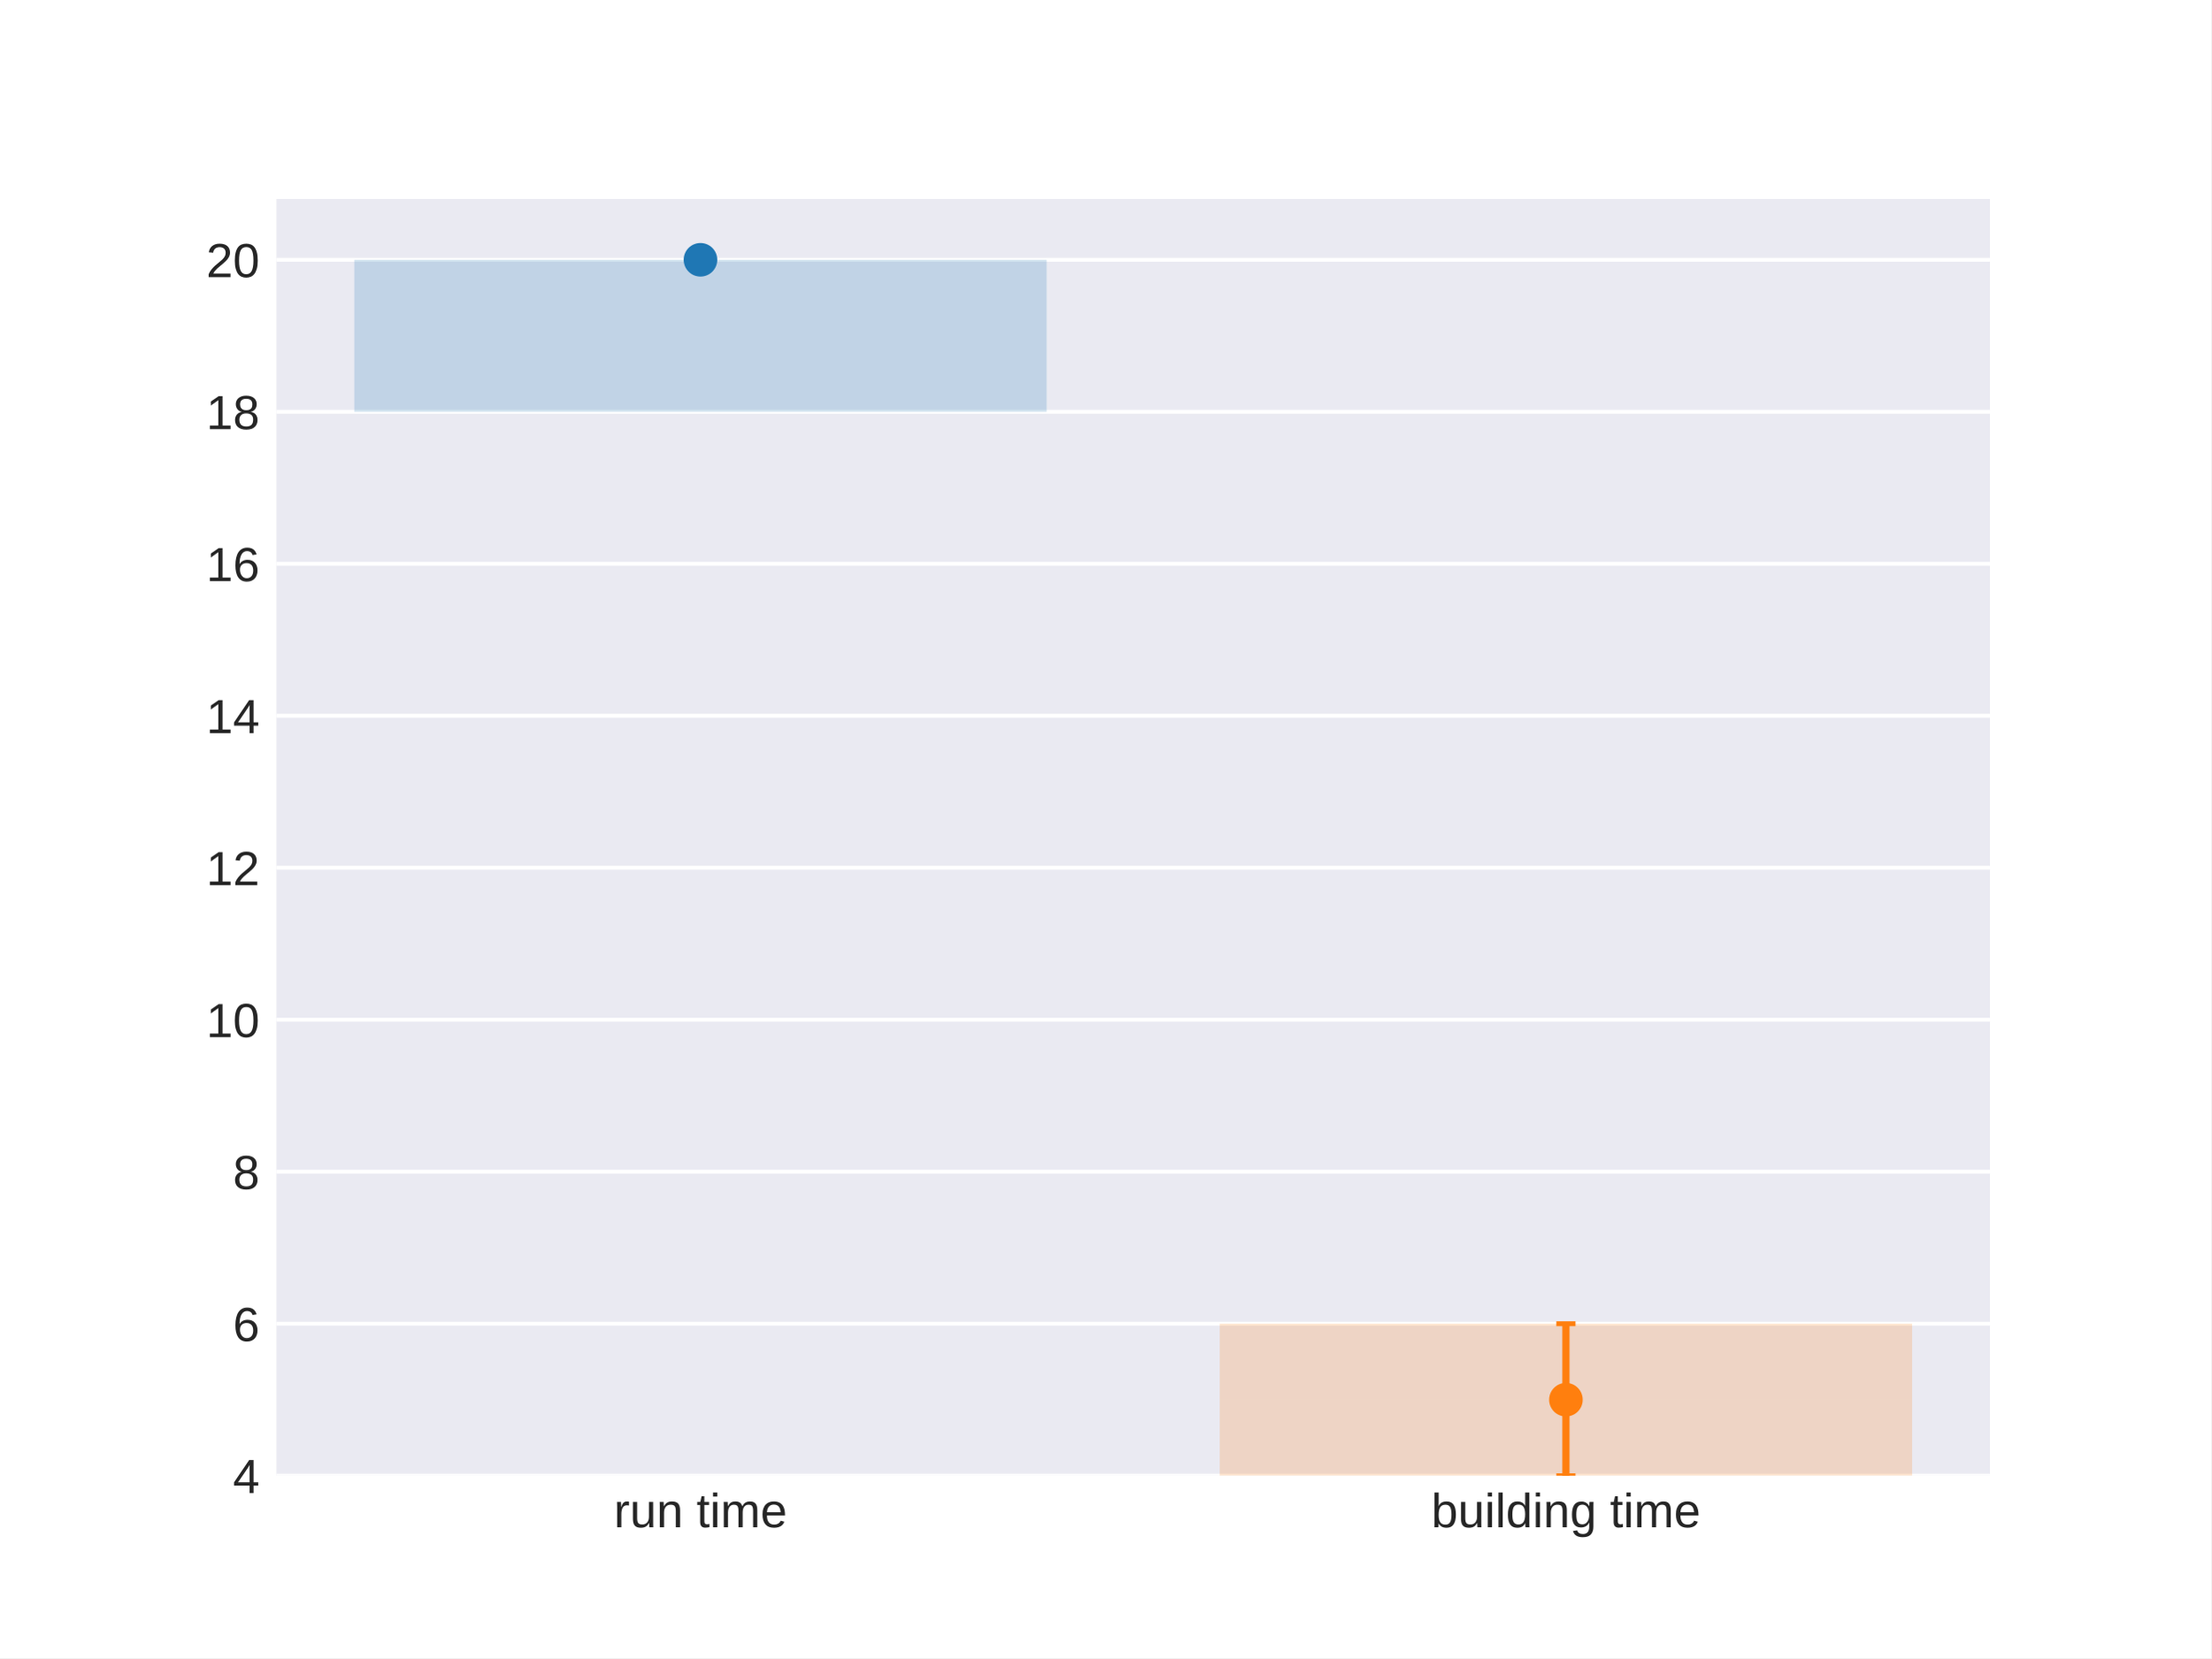
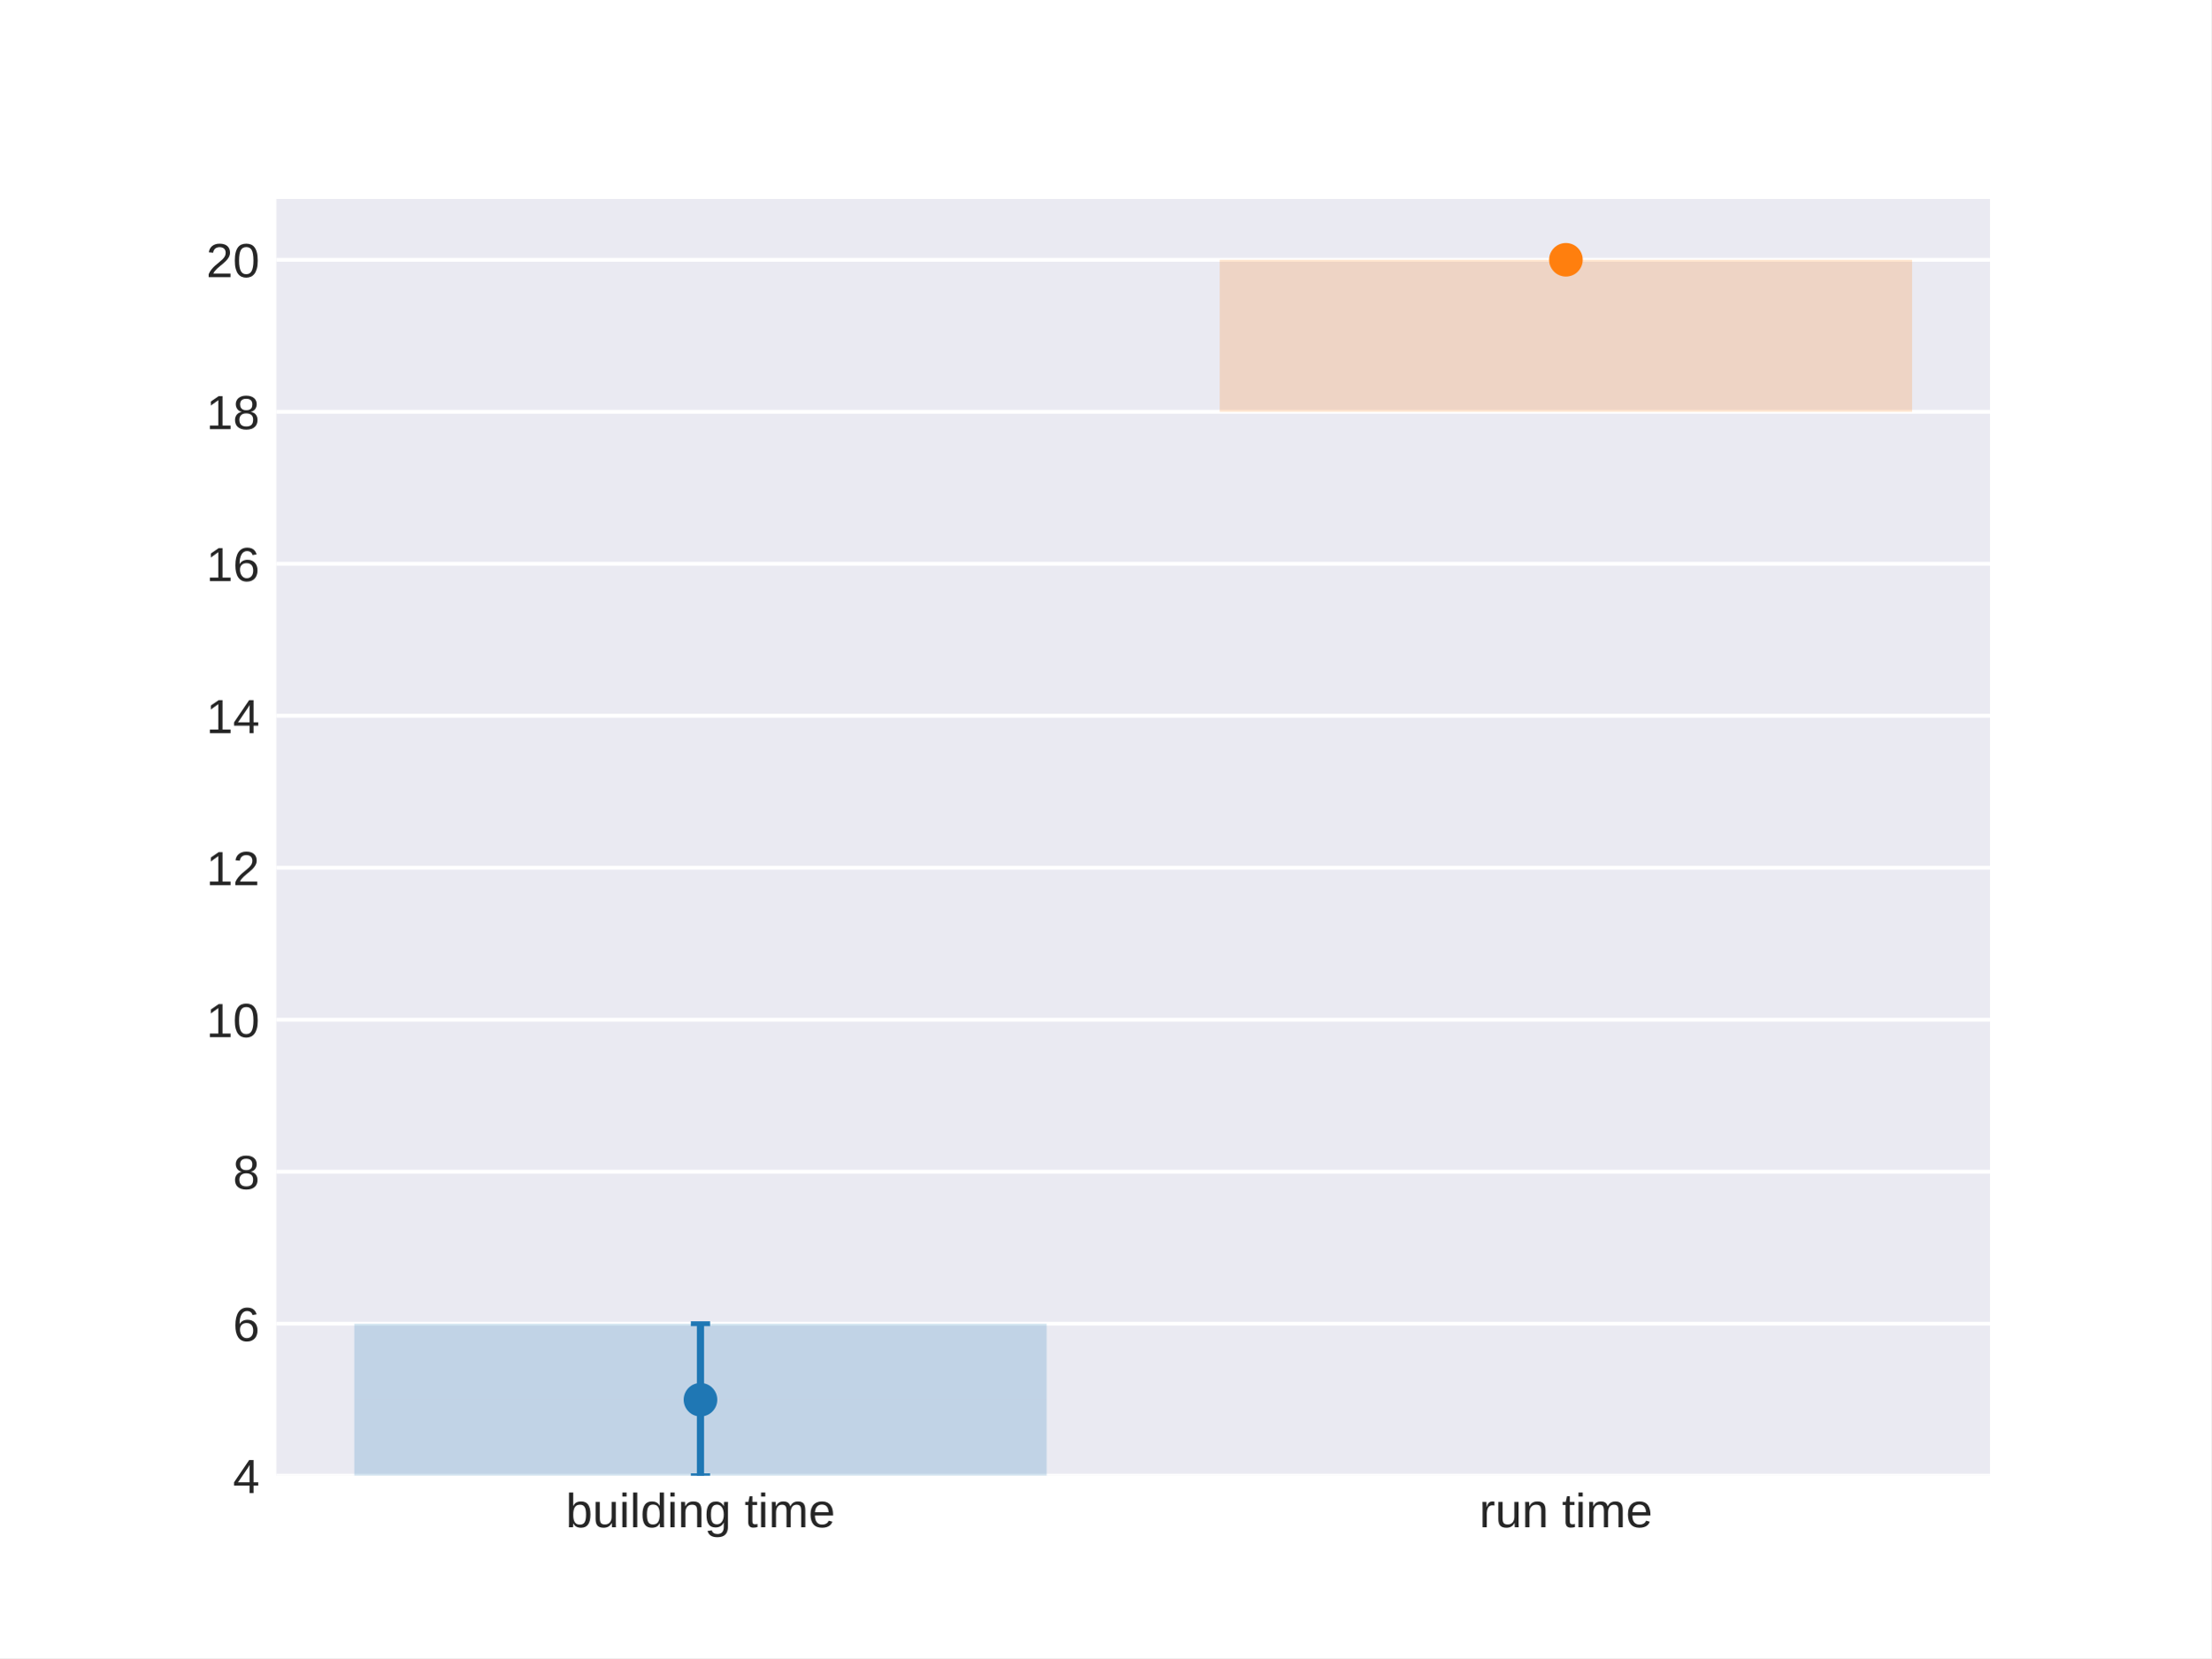
<svg xmlns="http://www.w3.org/2000/svg" xmlns:xlink="http://www.w3.org/1999/xlink" height="345.6pt" version="1.1" viewBox="0 0 460.8 345.6" width="460.8pt">
  <defs>
    <style type="text/css">
*{stroke-linecap:butt;stroke-linejoin:round;}
  </style>
  </defs>
  <g id="figure_1">
    <g id="patch_1">
      <path d="M 0 345.6  L 460.8 345.6  L 460.8 0  L 0 0  z " style="fill:#ffffff;" />
    </g>
    <g id="axes_1">
      <g id="patch_2">
        <path d="M 57.6 307.584  L 414.72 307.584  L 414.72 41.472  L 57.6 41.472  z " style="fill:#eaeaf2;" />
      </g>
      <g id="matplotlib.axis_1">
        <g id="xtick_1">
          <g id="line2d_1" />
          <g id="text_1">
            <defs>
-               <path d="M 6.938 0  L 6.938 40.531  Q 6.938 42.188 6.906 43.922  Q 6.891 45.656 6.828 47.266  Q 6.781 48.875 6.734 50.281  Q 6.688 51.703 6.641 52.828  L 14.938 52.828  Q 14.984 51.703 15.062 50.266  Q 15.141 48.828 15.203 47.312  Q 15.281 45.797 15.297 44.406  Q 15.328 43.016 15.328 42.047  L 15.531 42.047  Q 16.453 45.062 17.5 47.281  Q 18.562 49.516 19.969 50.953  Q 21.391 52.391 23.344 53.094  Q 25.297 53.812 28.078 53.812  Q 29.156 53.812 30.125 53.641  Q 31.109 53.469 31.641 53.328  L 31.641 45.266  Q 30.766 45.516 29.594 45.625  Q 28.422 45.75 26.953 45.75  Q 23.922 45.75 21.797 44.375  Q 19.672 43.016 18.328 40.594  Q 17 38.188 16.359 34.844  Q 15.719 31.5 15.719 27.547  L 15.719 0  z " id="LiberationSans-114" />
+               <path d="M 51.422 26.656  Q 51.422 -0.984 31.984 -0.984  Q 25.984 -0.984 22 1.188  Q 18.016 3.375 15.531 8.203  L 15.438 8.203  Q 15.438 6.938 15.359 5.562  Q 15.281 4.203 15.203 3.031  Q 15.141 1.859 15.062 1.031  Q 14.984 0.203 14.938 0  L 6.453 0  Q 6.5 0.438 6.547 1.484  Q 6.594 2.547 6.641 4  Q 6.688 5.469 6.703 7.219  Q 6.734 8.984 6.734 10.891  L 6.734 72.469  L 15.531 72.469  L 15.531 51.812  Q 15.531 50.344 15.5 49  Q 15.484 47.656 15.438 46.625  Q 15.375 45.406 15.328 44.344  L 15.531 44.344  Q 17.969 49.422 22 51.609  Q 26.031 53.812 31.984 53.812  Q 42 53.812 46.703 47.062  Q 51.422 40.328 51.422 26.656  z M 42.188 26.375  Q 42.188 31.844 41.5 35.75  Q 40.828 39.656 39.312 42.156  Q 37.797 44.672 35.453 45.844  Q 33.109 47.016 29.734 47.016  Q 26.266 47.016 23.609 45.891  Q 20.953 44.781 19.172 42.281  Q 17.391 39.797 16.453 35.734  Q 15.531 31.688 15.531 25.828  Q 15.531 20.172 16.453 16.312  Q 17.391 12.453 19.172 10.031  Q 20.953 7.625 23.578 6.562  Q 26.219 5.516 29.641 5.516  Q 32.859 5.516 35.203 6.641  Q 37.547 7.766 39.109 10.25  Q 40.672 12.75 41.422 16.719  Q 42.188 20.703 42.188 26.375  z " id="LiberationSans-98" />
              <path d="M 15.328 52.828  L 15.328 19.344  Q 15.328 15.484 15.891 12.891  Q 16.453 10.297 17.719 8.703  Q 19 7.125 21.062 6.469  Q 23.141 5.812 26.219 5.812  Q 29.344 5.812 31.859 6.906  Q 34.375 8.016 36.156 10.078  Q 37.938 12.156 38.906 15.203  Q 39.891 18.266 39.891 22.219  L 39.891 52.828  L 48.688 52.828  L 48.688 11.281  Q 48.688 9.625 48.703 7.781  Q 48.734 5.953 48.781 4.312  Q 48.828 2.688 48.875 1.516  Q 48.922 0.344 48.969 0  L 40.672 0  Q 40.625 0.25 40.578 1.312  Q 40.531 2.391 40.453 3.781  Q 40.375 5.172 40.328 6.609  Q 40.281 8.062 40.281 9.031  L 40.141 9.031  Q 38.875 6.734 37.359 4.875  Q 35.844 3.031 33.844 1.734  Q 31.844 0.438 29.25 -0.266  Q 26.656 -0.984 23.25 -0.984  Q 18.844 -0.984 15.672 0.094  Q 12.5 1.172 10.453 3.422  Q 8.406 5.672 7.453 9.188  Q 6.5 12.703 6.5 17.625  L 6.5 52.828  z " id="LiberationSans-117" />
+               <path d="M 6.688 64.062  L 6.688 72.469  L 15.484 72.469  L 15.484 64.062  z M 6.688 0  L 6.688 52.828  L 15.484 52.828  L 15.484 0  z " id="LiberationSans-105" />
+               <path d="M 6.734 0  L 6.734 72.469  L 15.531 72.469  L 15.531 0  z " id="LiberationSans-108" />
+               <path d="M 40.094 8.5  Q 37.641 3.422 33.609 1.219  Q 29.594 -0.984 23.641 -0.984  Q 13.625 -0.984 8.906 5.75  Q 4.203 12.5 4.203 26.172  Q 4.203 53.812 23.641 53.812  Q 29.641 53.812 33.641 51.609  Q 37.641 49.422 40.094 44.625  L 40.188 44.625  Q 40.188 45.125 40.156 46.172  Q 40.141 47.219 40.109 48.359  Q 40.094 49.516 40.094 50.531  Q 40.094 51.562 40.094 52  L 40.094 72.469  L 48.875 72.469  L 48.875 10.891  Q 48.875 8.984 48.891 7.219  Q 48.922 5.469 48.969 4  Q 49.031 2.547 49.078 1.484  Q 49.125 0.438 49.172 0  L 40.766 0  Q 40.672 0.484 40.594 1.391  Q 40.531 2.297 40.453 3.469  Q 40.375 4.641 40.328 5.938  Q 40.281 7.234 40.281 8.5  z M 13.422 26.469  Q 13.422 21 14.109 17.094  Q 14.797 13.188 16.312 10.672  Q 17.828 8.156 20.172 6.984  Q 22.516 5.812 25.875 5.812  Q 29.344 5.812 32 6.938  Q 34.672 8.062 36.453 10.578  Q 38.234 13.094 39.156 17.141  Q 40.094 21.188 40.094 27.047  Q 40.094 32.672 39.156 36.547  Q 38.234 40.438 36.422 42.828  Q 34.625 45.219 32 46.266  Q 29.391 47.312 25.984 47.312  Q 22.75 47.312 20.406 46.188  Q 18.062 45.062 16.5 42.578  Q 14.938 40.094 14.172 36.109  Q 13.422 32.125 13.422 26.469  z " id="LiberationSans-100" />
              <path d="M 40.281 0  L 40.281 33.5  Q 40.281 37.359 39.719 39.938  Q 39.156 42.531 37.891 44.109  Q 36.625 45.703 34.547 46.359  Q 32.469 47.016 29.391 47.016  Q 26.266 47.016 23.75 45.922  Q 21.234 44.828 19.453 42.75  Q 17.672 40.672 16.688 37.625  Q 15.719 34.578 15.719 30.609  L 15.719 0  L 6.938 0  L 6.938 41.547  Q 6.938 43.219 6.906 45.047  Q 6.891 46.875 6.828 48.5  Q 6.781 50.141 6.734 51.312  Q 6.688 52.484 6.641 52.828  L 14.938 52.828  Q 14.984 52.594 15.031 51.516  Q 15.094 50.438 15.156 49.047  Q 15.234 47.656 15.281 46.219  Q 15.328 44.781 15.328 43.797  L 15.484 43.797  Q 16.75 46.094 18.266 47.953  Q 19.781 49.812 21.781 51.094  Q 23.781 52.391 26.359 53.094  Q 28.953 53.812 32.375 53.812  Q 36.766 53.812 39.938 52.734  Q 43.109 51.656 45.156 49.406  Q 47.219 47.172 48.172 43.625  Q 49.125 40.094 49.125 35.203  L 49.125 0  z " id="LiberationSans-110" />
+               <path d="M 26.766 -20.75  Q 22.219 -20.75 18.703 -19.812  Q 15.188 -18.891 12.688 -17.156  Q 10.203 -15.438 8.641 -13.031  Q 7.078 -10.641 6.391 -7.719  L 15.234 -6.453  Q 16.109 -10.109 19.109 -12.078  Q 22.125 -14.062 27 -14.062  Q 29.984 -14.062 32.422 -13.234  Q 34.859 -12.406 36.562 -10.562  Q 38.281 -8.734 39.203 -5.797  Q 40.141 -2.875 40.141 1.312  L 40.141 9.812  L 40.047 9.812  Q 39.062 7.812 37.625 5.984  Q 36.188 4.156 34.109 2.734  Q 32.031 1.312 29.297 0.453  Q 26.562 -0.391 23.047 -0.391  Q 18.016 -0.391 14.422 1.297  Q 10.844 2.984 8.562 6.344  Q 6.297 9.719 5.25 14.719  Q 4.203 19.734 4.203 26.312  Q 4.203 32.672 5.25 37.75  Q 6.297 42.828 8.656 46.359  Q 11.031 49.906 14.812 51.781  Q 18.609 53.656 24.031 53.656  Q 29.641 53.656 33.766 51.094  Q 37.891 48.531 40.141 43.797  L 40.234 43.797  Q 40.234 45.016 40.297 46.531  Q 40.375 48.047 40.453 49.391  Q 40.531 50.734 40.625 51.703  Q 40.719 52.688 40.828 52.828  L 49.172 52.828  Q 49.125 52.391 49.078 51.344  Q 49.031 50.297 48.969 48.828  Q 48.922 47.359 48.891 45.578  Q 48.875 43.797 48.875 41.891  L 48.875 1.516  Q 48.875 -9.578 43.422 -15.156  Q 37.984 -20.75 26.766 -20.75  z M 40.141 26.422  Q 40.141 31.938 38.938 35.859  Q 37.75 39.797 35.797 42.281  Q 33.844 44.781 31.328 45.953  Q 28.812 47.125 26.172 47.125  Q 22.797 47.125 20.375 45.953  Q 17.969 44.781 16.375 42.266  Q 14.797 39.75 14.031 35.812  Q 13.281 31.891 13.281 26.422  Q 13.281 20.703 14.031 16.812  Q 14.797 12.938 16.359 10.547  Q 17.922 8.156 20.312 7.125  Q 22.703 6.109 26.031 6.109  Q 28.656 6.109 31.172 7.219  Q 33.688 8.344 35.688 10.781  Q 37.703 13.234 38.922 17.094  Q 40.141 20.953 40.141 26.422  z " id="LiberationSans-103" />
              <path id="LiberationSans-32" />
              <path d="M 27.047 0.391  Q 25.047 -0.141 22.969 -0.453  Q 20.906 -0.781 18.172 -0.781  Q 7.625 -0.781 7.625 11.188  L 7.625 46.438  L 1.516 46.438  L 1.516 52.828  L 7.953 52.828  L 10.547 64.656  L 16.406 64.656  L 16.406 52.828  L 26.172 52.828  L 26.172 46.438  L 16.406 46.438  L 16.406 13.094  Q 16.406 9.281 17.641 7.734  Q 18.891 6.203 21.969 6.203  Q 23.25 6.203 24.438 6.391  Q 25.641 6.594 27.047 6.891  z " id="LiberationSans-116" />
-               <path d="M 6.688 64.062  L 6.688 72.469  L 15.484 72.469  L 15.484 64.062  z M 6.688 0  L 6.688 52.828  L 15.484 52.828  L 15.484 0  z " id="LiberationSans-105" />
              <path d="M 37.5 0  L 37.5 33.5  Q 37.5 37.359 37.016 39.938  Q 36.531 42.531 35.375 44.109  Q 34.234 45.703 32.375 46.359  Q 30.516 47.016 27.828 47.016  Q 25.047 47.016 22.797 45.922  Q 20.562 44.828 18.969 42.75  Q 17.391 40.672 16.531 37.625  Q 15.672 34.578 15.672 30.609  L 15.672 0  L 6.938 0  L 6.938 41.547  Q 6.938 43.219 6.906 45.047  Q 6.891 46.875 6.828 48.5  Q 6.781 50.141 6.734 51.312  Q 6.688 52.484 6.641 52.828  L 14.938 52.828  Q 14.984 52.594 15.031 51.516  Q 15.094 50.438 15.156 49.047  Q 15.234 47.656 15.281 46.219  Q 15.328 44.781 15.328 43.797  L 15.484 43.797  Q 16.656 46.094 18.016 47.953  Q 19.391 49.812 21.219 51.094  Q 23.047 52.391 25.406 53.094  Q 27.781 53.812 30.906 53.812  Q 36.922 53.812 40.406 51.422  Q 43.891 49.031 45.266 43.797  L 45.406 43.797  Q 46.578 46.094 48.047 47.953  Q 49.516 49.812 51.469 51.094  Q 53.422 52.391 55.859 53.094  Q 58.297 53.812 61.422 53.812  Q 65.438 53.812 68.328 52.734  Q 71.234 51.656 73.094 49.406  Q 74.953 47.172 75.828 43.625  Q 76.703 40.094 76.703 35.203  L 76.703 0  L 68.016 0  L 68.016 33.5  Q 68.016 37.359 67.531 39.938  Q 67.047 42.531 65.891 44.109  Q 64.75 45.703 62.891 46.359  Q 61.031 47.016 58.344 47.016  Q 55.562 47.016 53.312 45.969  Q 51.078 44.922 49.484 42.875  Q 47.906 40.828 47.047 37.75  Q 46.188 34.672 46.188 30.609  L 46.188 0  z " id="LiberationSans-109" />
              <path d="M 13.484 24.562  Q 13.484 20.406 14.328 16.906  Q 15.188 13.422 16.969 10.906  Q 18.75 8.406 21.531 7  Q 24.312 5.609 28.219 5.609  Q 33.938 5.609 37.375 7.906  Q 40.828 10.203 42.047 13.719  L 49.75 11.531  Q 48.922 9.328 47.438 7.109  Q 45.953 4.891 43.453 3.094  Q 40.969 1.312 37.234 0.156  Q 33.5 -0.984 28.219 -0.984  Q 16.5 -0.984 10.375 6  Q 4.25 12.984 4.25 26.766  Q 4.25 34.188 6.094 39.328  Q 7.953 44.484 11.172 47.703  Q 14.406 50.922 18.703 52.359  Q 23 53.812 27.875 53.812  Q 34.516 53.812 38.984 51.656  Q 43.453 49.516 46.156 45.719  Q 48.875 41.938 50.016 36.812  Q 51.172 31.688 51.172 25.734  L 51.172 24.562  z M 42.094 31.297  Q 41.359 39.656 37.844 43.484  Q 34.328 47.312 27.734 47.312  Q 25.531 47.312 23.109 46.609  Q 20.703 45.906 18.656 44.094  Q 16.609 42.281 15.188 39.172  Q 13.766 36.078 13.578 31.297  z " id="LiberationSans-101" />
            </defs>
-             <g style="fill:#262626;" transform="translate(127.918 318.3309)scale(0.1 -0.1)">
-               <use xlink:href="#LiberationSans-114" />
-               <use x="33.301" xlink:href="#LiberationSans-117" />
-               <use x="88.916" xlink:href="#LiberationSans-110" />
-               <use x="144.531" xlink:href="#LiberationSans-32" />
-               <use x="172.314" xlink:href="#LiberationSans-116" />
-               <use x="200.098" xlink:href="#LiberationSans-105" />
-               <use x="222.314" xlink:href="#LiberationSans-109" />
-               <use x="305.615" xlink:href="#LiberationSans-101" />
-             </g>
-           </g>
-         </g>
-         <g id="xtick_2">
-           <g id="line2d_2" />
-           <g id="text_2">
-             <defs>
-               <path d="M 51.422 26.656  Q 51.422 -0.984 31.984 -0.984  Q 25.984 -0.984 22 1.188  Q 18.016 3.375 15.531 8.203  L 15.438 8.203  Q 15.438 6.938 15.359 5.562  Q 15.281 4.203 15.203 3.031  Q 15.141 1.859 15.062 1.031  Q 14.984 0.203 14.938 0  L 6.453 0  Q 6.5 0.438 6.547 1.484  Q 6.594 2.547 6.641 4  Q 6.688 5.469 6.703 7.219  Q 6.734 8.984 6.734 10.891  L 6.734 72.469  L 15.531 72.469  L 15.531 51.812  Q 15.531 50.344 15.5 49  Q 15.484 47.656 15.438 46.625  Q 15.375 45.406 15.328 44.344  L 15.531 44.344  Q 17.969 49.422 22 51.609  Q 26.031 53.812 31.984 53.812  Q 42 53.812 46.703 47.062  Q 51.422 40.328 51.422 26.656  z M 42.188 26.375  Q 42.188 31.844 41.5 35.75  Q 40.828 39.656 39.312 42.156  Q 37.797 44.672 35.453 45.844  Q 33.109 47.016 29.734 47.016  Q 26.266 47.016 23.609 45.891  Q 20.953 44.781 19.172 42.281  Q 17.391 39.797 16.453 35.734  Q 15.531 31.688 15.531 25.828  Q 15.531 20.172 16.453 16.312  Q 17.391 12.453 19.172 10.031  Q 20.953 7.625 23.578 6.562  Q 26.219 5.516 29.641 5.516  Q 32.859 5.516 35.203 6.641  Q 37.547 7.766 39.109 10.25  Q 40.672 12.75 41.422 16.719  Q 42.188 20.703 42.188 26.375  z " id="LiberationSans-98" />
-               <path d="M 6.734 0  L 6.734 72.469  L 15.531 72.469  L 15.531 0  z " id="LiberationSans-108" />
-               <path d="M 40.094 8.5  Q 37.641 3.422 33.609 1.219  Q 29.594 -0.984 23.641 -0.984  Q 13.625 -0.984 8.906 5.75  Q 4.203 12.5 4.203 26.172  Q 4.203 53.812 23.641 53.812  Q 29.641 53.812 33.641 51.609  Q 37.641 49.422 40.094 44.625  L 40.188 44.625  Q 40.188 45.125 40.156 46.172  Q 40.141 47.219 40.109 48.359  Q 40.094 49.516 40.094 50.531  Q 40.094 51.562 40.094 52  L 40.094 72.469  L 48.875 72.469  L 48.875 10.891  Q 48.875 8.984 48.891 7.219  Q 48.922 5.469 48.969 4  Q 49.031 2.547 49.078 1.484  Q 49.125 0.438 49.172 0  L 40.766 0  Q 40.672 0.484 40.594 1.391  Q 40.531 2.297 40.453 3.469  Q 40.375 4.641 40.328 5.938  Q 40.281 7.234 40.281 8.5  z M 13.422 26.469  Q 13.422 21 14.109 17.094  Q 14.797 13.188 16.312 10.672  Q 17.828 8.156 20.172 6.984  Q 22.516 5.812 25.875 5.812  Q 29.344 5.812 32 6.938  Q 34.672 8.062 36.453 10.578  Q 38.234 13.094 39.156 17.141  Q 40.094 21.188 40.094 27.047  Q 40.094 32.672 39.156 36.547  Q 38.234 40.438 36.422 42.828  Q 34.625 45.219 32 46.266  Q 29.391 47.312 25.984 47.312  Q 22.75 47.312 20.406 46.188  Q 18.062 45.062 16.5 42.578  Q 14.938 40.094 14.172 36.109  Q 13.422 32.125 13.422 26.469  z " id="LiberationSans-100" />
-               <path d="M 26.766 -20.75  Q 22.219 -20.75 18.703 -19.812  Q 15.188 -18.891 12.688 -17.156  Q 10.203 -15.438 8.641 -13.031  Q 7.078 -10.641 6.391 -7.719  L 15.234 -6.453  Q 16.109 -10.109 19.109 -12.078  Q 22.125 -14.062 27 -14.062  Q 29.984 -14.062 32.422 -13.234  Q 34.859 -12.406 36.562 -10.562  Q 38.281 -8.734 39.203 -5.797  Q 40.141 -2.875 40.141 1.312  L 40.141 9.812  L 40.047 9.812  Q 39.062 7.812 37.625 5.984  Q 36.188 4.156 34.109 2.734  Q 32.031 1.312 29.297 0.453  Q 26.562 -0.391 23.047 -0.391  Q 18.016 -0.391 14.422 1.297  Q 10.844 2.984 8.562 6.344  Q 6.297 9.719 5.25 14.719  Q 4.203 19.734 4.203 26.312  Q 4.203 32.672 5.25 37.75  Q 6.297 42.828 8.656 46.359  Q 11.031 49.906 14.812 51.781  Q 18.609 53.656 24.031 53.656  Q 29.641 53.656 33.766 51.094  Q 37.891 48.531 40.141 43.797  L 40.234 43.797  Q 40.234 45.016 40.297 46.531  Q 40.375 48.047 40.453 49.391  Q 40.531 50.734 40.625 51.703  Q 40.719 52.688 40.828 52.828  L 49.172 52.828  Q 49.125 52.391 49.078 51.344  Q 49.031 50.297 48.969 48.828  Q 48.922 47.359 48.891 45.578  Q 48.875 43.797 48.875 41.891  L 48.875 1.516  Q 48.875 -9.578 43.422 -15.156  Q 37.984 -20.75 26.766 -20.75  z M 40.141 26.422  Q 40.141 31.938 38.938 35.859  Q 37.75 39.797 35.797 42.281  Q 33.844 44.781 31.328 45.953  Q 28.812 47.125 26.172 47.125  Q 22.797 47.125 20.375 45.953  Q 17.969 44.781 16.375 42.266  Q 14.797 39.75 14.031 35.812  Q 13.281 31.891 13.281 26.422  Q 13.281 20.703 14.031 16.812  Q 14.797 12.938 16.359 10.547  Q 17.922 8.156 20.312 7.125  Q 22.703 6.109 26.031 6.109  Q 28.656 6.109 31.172 7.219  Q 33.688 8.344 35.688 10.781  Q 37.703 13.234 38.922 17.094  Q 40.141 20.953 40.141 26.422  z " id="LiberationSans-103" />
-             </defs>
-             <g style="fill:#262626;" transform="translate(298.2723 318.3309)scale(0.1 -0.1)">
+             <g style="fill:#262626;" transform="translate(117.9087 318.3309)scale(0.1 -0.1)">
              <use xlink:href="#LiberationSans-98" />
              <use x="55.615" xlink:href="#LiberationSans-117" />
              <use x="111.23" xlink:href="#LiberationSans-105" />
              <use x="133.447" xlink:href="#LiberationSans-108" />
              <use x="155.664" xlink:href="#LiberationSans-100" />
              <use x="211.279" xlink:href="#LiberationSans-105" />
              <use x="233.496" xlink:href="#LiberationSans-110" />
              <use x="289.111" xlink:href="#LiberationSans-103" />
              <use x="344.727" xlink:href="#LiberationSans-32" />
              <use x="372.51" xlink:href="#LiberationSans-116" />
              <use x="400.293" xlink:href="#LiberationSans-105" />
              <use x="422.51" xlink:href="#LiberationSans-109" />
              <use x="505.811" xlink:href="#LiberationSans-101" />
            </g>
          </g>
        </g>
+         <g id="xtick_2">
+           <g id="line2d_2" />
+           <g id="text_2">
+             <defs>
+               <path d="M 6.938 0  L 6.938 40.531  Q 6.938 42.188 6.906 43.922  Q 6.891 45.656 6.828 47.266  Q 6.781 48.875 6.734 50.281  Q 6.688 51.703 6.641 52.828  L 14.938 52.828  Q 14.984 51.703 15.062 50.266  Q 15.141 48.828 15.203 47.312  Q 15.281 45.797 15.297 44.406  Q 15.328 43.016 15.328 42.047  L 15.531 42.047  Q 16.453 45.062 17.5 47.281  Q 18.562 49.516 19.969 50.953  Q 21.391 52.391 23.344 53.094  Q 25.297 53.812 28.078 53.812  Q 29.156 53.812 30.125 53.641  Q 31.109 53.469 31.641 53.328  L 31.641 45.266  Q 30.766 45.516 29.594 45.625  Q 28.422 45.75 26.953 45.75  Q 23.922 45.75 21.797 44.375  Q 19.672 43.016 18.328 40.594  Q 17 38.188 16.359 34.844  Q 15.719 31.5 15.719 27.547  L 15.719 0  z " id="LiberationSans-114" />
+             </defs>
+             <g style="fill:#262626;" transform="translate(308.2817 318.3309)scale(0.1 -0.1)">
+               <use xlink:href="#LiberationSans-114" />
+               <use x="33.301" xlink:href="#LiberationSans-117" />
+               <use x="88.916" xlink:href="#LiberationSans-110" />
+               <use x="144.531" xlink:href="#LiberationSans-32" />
+               <use x="172.314" xlink:href="#LiberationSans-116" />
+               <use x="200.098" xlink:href="#LiberationSans-105" />
+               <use x="222.314" xlink:href="#LiberationSans-109" />
+               <use x="305.615" xlink:href="#LiberationSans-101" />
+             </g>
+           </g>
+         </g>
      </g>
      <g id="matplotlib.axis_2">
        <g id="ytick_1">
          <g id="line2d_3">
-             <path clip-path="url(#pa5e54308e3)" d="M 57.6 307.584  L 414.72 307.584  " style="fill:none;stroke:#ffffff;stroke-linecap:round;stroke-width:0.8;" />
+             <path clip-path="url(#paf79b5c66d)" d="M 57.6 307.584  L 414.72 307.584  " style="fill:none;stroke:#ffffff;stroke-linecap:round;stroke-width:0.8;" />
          </g>
          <g id="line2d_4" />
          <g id="text_3">
            <defs>
              <path d="M 43.016 15.578  L 43.016 0  L 34.719 0  L 34.719 15.578  L 2.297 15.578  L 2.297 22.406  L 33.797 68.797  L 43.016 68.797  L 43.016 22.516  L 52.688 22.516  L 52.688 15.578  z M 34.719 58.891  Q 34.625 58.641 34.234 57.938  Q 33.844 57.234 33.344 56.344  Q 32.859 55.469 32.344 54.562  Q 31.844 53.656 31.453 53.078  L 13.812 27.094  Q 13.578 26.703 13.109 26.062  Q 12.641 25.438 12.156 24.781  Q 11.672 24.125 11.172 23.484  Q 10.688 22.859 10.406 22.516  L 34.719 22.516  z " id="LiberationSans-52" />
            </defs>
            <g style="fill:#262626;" transform="translate(48.53906 311.2074)scale(0.1 -0.1)">
              <use xlink:href="#LiberationSans-52" />
            </g>
          </g>
        </g>
        <g id="ytick_2">
          <g id="line2d_5">
-             <path clip-path="url(#pa5e54308e3)" d="M 57.6 275.904  L 414.72 275.904  " style="fill:none;stroke:#ffffff;stroke-linecap:round;stroke-width:0.8;" />
+             <path clip-path="url(#paf79b5c66d)" d="M 57.6 275.904  L 414.72 275.904  " style="fill:none;stroke:#ffffff;stroke-linecap:round;stroke-width:0.8;" />
          </g>
          <g id="line2d_6" />
          <g id="text_4">
            <defs>
              <path d="M 51.219 22.516  Q 51.219 17.328 49.781 13  Q 48.344 8.688 45.531 5.578  Q 42.719 2.484 38.562 0.75  Q 34.422 -0.984 29 -0.984  Q 23 -0.984 18.5 1.312  Q 14.016 3.609 11.031 7.922  Q 8.062 12.25 6.562 18.531  Q 5.078 24.812 5.078 32.812  Q 5.078 42 6.766 48.922  Q 8.453 55.859 11.625 60.5  Q 14.797 65.141 19.359 67.484  Q 23.922 69.828 29.688 69.828  Q 33.203 69.828 36.281 69.094  Q 39.359 68.359 41.875 66.719  Q 44.391 65.094 46.281 62.406  Q 48.188 59.719 49.312 55.812  L 40.922 54.297  Q 39.547 58.734 36.547 60.719  Q 33.547 62.703 29.594 62.703  Q 25.984 62.703 23.047 60.984  Q 20.125 59.281 18.062 55.875  Q 16.016 52.484 14.906 47.359  Q 13.812 42.234 13.812 35.406  Q 16.219 39.844 20.562 42.156  Q 24.906 44.484 30.516 44.484  Q 35.203 44.484 39.016 42.969  Q 42.828 41.453 45.531 38.594  Q 48.25 35.75 49.734 31.672  Q 51.219 27.594 51.219 22.516  z M 42.281 22.125  Q 42.281 25.688 41.406 28.562  Q 40.531 31.453 38.766 33.469  Q 37.016 35.5 34.422 36.594  Q 31.844 37.703 28.422 37.703  Q 26.031 37.703 23.578 36.984  Q 21.141 36.281 19.156 34.688  Q 17.188 33.109 15.938 30.516  Q 14.703 27.938 14.703 24.219  Q 14.703 20.406 15.672 17.109  Q 16.656 13.812 18.484 11.375  Q 20.312 8.938 22.891 7.516  Q 25.484 6.109 28.719 6.109  Q 31.891 6.109 34.406 7.203  Q 36.922 8.297 38.672 10.375  Q 40.438 12.453 41.359 15.422  Q 42.281 18.406 42.281 22.125  z " id="LiberationSans-54" />
            </defs>
            <g style="fill:#262626;" transform="translate(48.53906 279.5274)scale(0.1 -0.1)">
              <use xlink:href="#LiberationSans-54" />
            </g>
          </g>
        </g>
        <g id="ytick_3">
          <g id="line2d_7">
-             <path clip-path="url(#pa5e54308e3)" d="M 57.6 244.224  L 414.72 244.224  " style="fill:none;stroke:#ffffff;stroke-linecap:round;stroke-width:0.8;" />
+             <path clip-path="url(#paf79b5c66d)" d="M 57.6 244.224  L 414.72 244.224  " style="fill:none;stroke:#ffffff;stroke-linecap:round;stroke-width:0.8;" />
          </g>
          <g id="line2d_8" />
          <g id="text_5">
            <defs>
              <path d="M 51.266 19.188  Q 51.266 14.797 49.875 11.109  Q 48.484 7.422 45.625 4.734  Q 42.781 2.047 38.328 0.531  Q 33.891 -0.984 27.828 -0.984  Q 21.781 -0.984 17.359 0.531  Q 12.938 2.047 10.031 4.703  Q 7.125 7.375 5.734 11.062  Q 4.344 14.75 4.344 19.094  Q 4.344 22.859 5.484 25.781  Q 6.641 28.719 8.562 30.828  Q 10.5 32.953 12.969 34.25  Q 15.438 35.547 18.062 35.984  L 18.062 36.188  Q 15.188 36.859 12.906 38.375  Q 10.641 39.891 9.094 42.016  Q 7.562 44.141 6.75 46.719  Q 5.953 49.312 5.953 52.203  Q 5.953 55.812 7.344 59  Q 8.734 62.203 11.469 64.625  Q 14.203 67.047 18.25 68.438  Q 22.312 69.828 27.641 69.828  Q 33.25 69.828 37.375 68.406  Q 41.5 67 44.203 64.578  Q 46.922 62.156 48.234 58.938  Q 49.562 55.719 49.562 52.094  Q 49.562 49.266 48.75 46.672  Q 47.953 44.094 46.406 41.969  Q 44.875 39.844 42.594 38.344  Q 40.328 36.859 37.359 36.281  L 37.359 36.078  Q 40.328 35.594 42.859 34.297  Q 45.406 33.016 47.266 30.891  Q 49.125 28.766 50.188 25.828  Q 51.266 22.906 51.266 19.188  z M 40.438 51.609  Q 40.438 54.203 39.766 56.344  Q 39.109 58.5 37.594 60.031  Q 36.078 61.578 33.641 62.422  Q 31.203 63.281 27.641 63.281  Q 24.172 63.281 21.781 62.422  Q 19.391 61.578 17.844 60.031  Q 16.312 58.5 15.625 56.344  Q 14.938 54.203 14.938 51.609  Q 14.938 49.562 15.469 47.406  Q 16.016 45.266 17.422 43.5  Q 18.844 41.75 21.328 40.625  Q 23.828 39.5 27.734 39.5  Q 31.891 39.5 34.406 40.625  Q 36.922 41.75 38.25 43.5  Q 39.594 45.266 40.016 47.406  Q 40.438 49.562 40.438 51.609  z M 42.141 20.016  Q 42.141 22.516 41.453 24.828  Q 40.766 27.156 39.109 28.938  Q 37.453 30.719 34.641 31.812  Q 31.844 32.906 27.641 32.906  Q 23.781 32.906 21.062 31.812  Q 18.359 30.719 16.672 28.906  Q 14.984 27.094 14.203 24.719  Q 13.422 22.359 13.422 19.828  Q 13.422 16.656 14.203 14.031  Q 14.984 11.422 16.688 9.547  Q 18.406 7.672 21.188 6.641  Q 23.969 5.609 27.938 5.609  Q 31.938 5.609 34.672 6.641  Q 37.406 7.672 39.062 9.547  Q 40.719 11.422 41.422 14.078  Q 42.141 16.75 42.141 20.016  z " id="LiberationSans-56" />
            </defs>
            <g style="fill:#262626;" transform="translate(48.53906 247.8474)scale(0.1 -0.1)">
              <use xlink:href="#LiberationSans-56" />
            </g>
          </g>
        </g>
        <g id="ytick_4">
          <g id="line2d_9">
-             <path clip-path="url(#pa5e54308e3)" d="M 57.6 212.544  L 414.72 212.544  " style="fill:none;stroke:#ffffff;stroke-linecap:round;stroke-width:0.8;" />
+             <path clip-path="url(#paf79b5c66d)" d="M 57.6 212.544  L 414.72 212.544  " style="fill:none;stroke:#ffffff;stroke-linecap:round;stroke-width:0.8;" />
          </g>
          <g id="line2d_10" />
          <g id="text_6">
            <defs>
              <path d="M 7.625 0  L 7.625 7.469  L 25.141 7.469  L 25.141 60.406  L 9.625 49.312  L 9.625 57.625  L 25.875 68.797  L 33.984 68.797  L 33.984 7.469  L 50.734 7.469  L 50.734 0  z " id="LiberationSans-49" />
              <path d="M 51.703 34.422  Q 51.703 24.516 49.828 17.75  Q 47.953 10.984 44.703 6.812  Q 41.453 2.641 37.062 0.828  Q 32.672 -0.984 27.688 -0.984  Q 22.656 -0.984 18.312 0.828  Q 13.969 2.641 10.766 6.781  Q 7.562 10.938 5.734 17.703  Q 3.906 24.469 3.906 34.422  Q 3.906 44.828 5.734 51.641  Q 7.562 58.453 10.781 62.5  Q 14.016 66.547 18.406 68.188  Q 22.797 69.828 27.984 69.828  Q 32.906 69.828 37.219 68.188  Q 41.547 66.547 44.766 62.5  Q 48 58.453 49.844 51.641  Q 51.703 44.828 51.703 34.422  z M 42.781 34.422  Q 42.781 42.625 41.797 48.062  Q 40.828 53.516 38.922 56.766  Q 37.016 60.016 34.25 61.359  Q 31.5 62.703 27.984 62.703  Q 24.266 62.703 21.438 61.328  Q 18.609 59.969 16.672 56.719  Q 14.75 53.469 13.766 48.016  Q 12.797 42.578 12.797 34.422  Q 12.797 26.516 13.797 21.094  Q 14.797 15.672 16.719 12.375  Q 18.656 9.078 21.438 7.641  Q 24.219 6.203 27.781 6.203  Q 31.25 6.203 34.031 7.641  Q 36.812 9.078 38.734 12.375  Q 40.672 15.672 41.719 21.094  Q 42.781 26.516 42.781 34.422  z " id="LiberationSans-48" />
            </defs>
            <g style="fill:#262626;" transform="translate(42.97812 216.1674)scale(0.1 -0.1)">
              <use xlink:href="#LiberationSans-49" />
              <use x="55.615" xlink:href="#LiberationSans-48" />
            </g>
          </g>
        </g>
        <g id="ytick_5">
          <g id="line2d_11">
-             <path clip-path="url(#pa5e54308e3)" d="M 57.6 180.864  L 414.72 180.864  " style="fill:none;stroke:#ffffff;stroke-linecap:round;stroke-width:0.8;" />
+             <path clip-path="url(#paf79b5c66d)" d="M 57.6 180.864  L 414.72 180.864  " style="fill:none;stroke:#ffffff;stroke-linecap:round;stroke-width:0.8;" />
          </g>
          <g id="line2d_12" />
          <g id="text_7">
            <defs>
              <path d="M 5.031 0  L 5.031 6.203  Q 7.516 11.922 11.109 16.281  Q 14.703 20.656 18.656 24.188  Q 22.609 27.734 26.484 30.766  Q 30.375 33.797 33.5 36.812  Q 36.625 39.844 38.547 43.156  Q 40.484 46.484 40.484 50.688  Q 40.484 53.609 39.594 55.828  Q 38.719 58.062 37.062 59.562  Q 35.406 61.078 33.078 61.828  Q 30.766 62.594 27.938 62.594  Q 25.297 62.594 22.969 61.859  Q 20.656 61.141 18.844 59.672  Q 17.047 58.203 15.891 56.031  Q 14.75 53.859 14.406 50.984  L 5.422 51.812  Q 5.859 55.516 7.469 58.781  Q 9.078 62.062 11.906 64.531  Q 14.75 67 18.719 68.406  Q 22.703 69.828 27.938 69.828  Q 33.062 69.828 37.062 68.609  Q 41.062 67.391 43.812 64.984  Q 46.578 62.594 48.047 59.078  Q 49.516 55.562 49.516 50.984  Q 49.516 47.516 48.266 44.391  Q 47.016 41.266 44.938 38.422  Q 42.875 35.594 40.141 32.953  Q 37.406 30.328 34.422 27.812  Q 31.453 25.297 28.422 22.828  Q 25.391 20.359 22.719 17.859  Q 20.062 15.375 17.969 12.812  Q 15.875 10.25 14.703 7.469  L 50.594 7.469  L 50.594 0  z " id="LiberationSans-50" />
            </defs>
            <g style="fill:#262626;" transform="translate(42.97812 184.4874)scale(0.1 -0.1)">
              <use xlink:href="#LiberationSans-49" />
              <use x="55.615" xlink:href="#LiberationSans-50" />
            </g>
          </g>
        </g>
        <g id="ytick_6">
          <g id="line2d_13">
-             <path clip-path="url(#pa5e54308e3)" d="M 57.6 149.184  L 414.72 149.184  " style="fill:none;stroke:#ffffff;stroke-linecap:round;stroke-width:0.8;" />
+             <path clip-path="url(#paf79b5c66d)" d="M 57.6 149.184  L 414.72 149.184  " style="fill:none;stroke:#ffffff;stroke-linecap:round;stroke-width:0.8;" />
          </g>
          <g id="line2d_14" />
          <g id="text_8">
            <g style="fill:#262626;" transform="translate(42.97812 152.8074)scale(0.1 -0.1)">
              <use xlink:href="#LiberationSans-49" />
              <use x="55.615" xlink:href="#LiberationSans-52" />
            </g>
          </g>
        </g>
        <g id="ytick_7">
          <g id="line2d_15">
-             <path clip-path="url(#pa5e54308e3)" d="M 57.6 117.504  L 414.72 117.504  " style="fill:none;stroke:#ffffff;stroke-linecap:round;stroke-width:0.8;" />
+             <path clip-path="url(#paf79b5c66d)" d="M 57.6 117.504  L 414.72 117.504  " style="fill:none;stroke:#ffffff;stroke-linecap:round;stroke-width:0.8;" />
          </g>
          <g id="line2d_16" />
          <g id="text_9">
            <g style="fill:#262626;" transform="translate(42.97812 121.1274)scale(0.1 -0.1)">
              <use xlink:href="#LiberationSans-49" />
              <use x="55.615" xlink:href="#LiberationSans-54" />
            </g>
          </g>
        </g>
        <g id="ytick_8">
          <g id="line2d_17">
-             <path clip-path="url(#pa5e54308e3)" d="M 57.6 85.824  L 414.72 85.824  " style="fill:none;stroke:#ffffff;stroke-linecap:round;stroke-width:0.8;" />
+             <path clip-path="url(#paf79b5c66d)" d="M 57.6 85.824  L 414.72 85.824  " style="fill:none;stroke:#ffffff;stroke-linecap:round;stroke-width:0.8;" />
          </g>
          <g id="line2d_18" />
          <g id="text_10">
            <g style="fill:#262626;" transform="translate(42.97812 89.44744)scale(0.1 -0.1)">
              <use xlink:href="#LiberationSans-49" />
              <use x="55.615" xlink:href="#LiberationSans-56" />
            </g>
          </g>
        </g>
        <g id="ytick_9">
          <g id="line2d_19">
-             <path clip-path="url(#pa5e54308e3)" d="M 57.6 54.144  L 414.72 54.144  " style="fill:none;stroke:#ffffff;stroke-linecap:round;stroke-width:0.8;" />
+             <path clip-path="url(#paf79b5c66d)" d="M 57.6 54.144  L 414.72 54.144  " style="fill:none;stroke:#ffffff;stroke-linecap:round;stroke-width:0.8;" />
          </g>
          <g id="line2d_20" />
          <g id="text_11">
            <g style="fill:#262626;" transform="translate(42.97812 57.76744)scale(0.1 -0.1)">
              <use xlink:href="#LiberationSans-50" />
              <use x="55.615" xlink:href="#LiberationSans-48" />
            </g>
          </g>
        </g>
      </g>
      <g id="patch_3">
-         <path clip-path="url(#pa5e54308e3)" d="M 73.833 85.824  L 218.124 85.824  L 218.124 54.144  L 73.833 54.144  z " style="fill:#1f77b4;opacity:0.2;" />
+         <path clip-path="url(#paf79b5c66d)" d="M 73.833 307.584  L 218.124 307.584  L 218.124 291.744  L 73.833 291.744  z " style="fill:#1f77b4;opacity:0.2;" />
      </g>
      <g id="patch_4">
-         <path clip-path="url(#pa5e54308e3)" d="M 254.196 307.584  L 398.487 307.584  L 398.487 291.744  L 254.196 291.744  z " style="fill:#ff7f0e;opacity:0.2;" />
+         <path clip-path="url(#paf79b5c66d)" d="M 73.833 291.744  L 218.124 291.744  L 218.124 275.904  L 73.833 275.904  z " style="fill:#1f77b4;opacity:0.2;" />
      </g>
      <g id="patch_5">
-         <path clip-path="url(#pa5e54308e3)" d="M 254.196 291.744  L 398.487 291.744  L 398.487 275.904  L 254.196 275.904  z " style="fill:#ff7f0e;opacity:0.2;" />
+         <path clip-path="url(#paf79b5c66d)" d="M 254.196 85.824  L 398.487 85.824  L 398.487 54.144  L 254.196 54.144  z " style="fill:#ff7f0e;opacity:0.2;" />
      </g>
      <g id="LineCollection_1">
-         <path clip-path="url(#pa5e54308e3)" d="M 326.342 307.584  L 326.342 275.904  " style="fill:none;stroke:#ff7f0e;stroke-width:1.5;" />
+         <path clip-path="url(#paf79b5c66d)" d="M 145.978 307.584  L 145.978 275.904  " style="fill:none;stroke:#1f77b4;stroke-width:1.5;" />
      </g>
      <g id="line2d_21">
-         <path clip-path="url(#pa5e54308e3)" d="M 145.978 54.144  " style="fill:none;stroke:#1f77b4;stroke-linecap:round;stroke-width:1.5;" />
+         <path clip-path="url(#paf79b5c66d)" d="M 145.978 291.744  " style="fill:none;stroke:#1f77b4;stroke-linecap:round;stroke-width:1.5;" />
        <defs>
-           <path d="M 0 3  C 0.796 3 1.559 2.684 2.121 2.121  C 2.684 1.559 3 0.796 3 0  C 3 -0.796 2.684 -1.559 2.121 -2.121  C 1.559 -2.684 0.796 -3 0 -3  C -0.796 -3 -1.559 -2.684 -2.121 -2.121  C -2.684 -1.559 -3 -0.796 -3 0  C -3 0.796 -2.684 1.559 -2.121 2.121  C -1.559 2.684 -0.796 3 0 3  z " id="m69b9e69337" style="stroke:#1f77b4;" />
+           <path d="M 0 3  C 0.796 3 1.559 2.684 2.121 2.121  C 2.684 1.559 3 0.796 3 0  C 3 -0.796 2.684 -1.559 2.121 -2.121  C 1.559 -2.684 0.796 -3 0 -3  C -0.796 -3 -1.559 -2.684 -2.121 -2.121  C -2.684 -1.559 -3 -0.796 -3 0  C -3 0.796 -2.684 1.559 -2.121 2.121  C -1.559 2.684 -0.796 3 0 3  z " id="m94ada228c3" style="stroke:#1f77b4;" />
        </defs>
-         <g clip-path="url(#pa5e54308e3)">
-           <use style="fill:#1f77b4;stroke:#1f77b4;" x="145.978" xlink:href="#m69b9e69337" y="54.144" />
+         <g clip-path="url(#paf79b5c66d)">
+           <use style="fill:#1f77b4;stroke:#1f77b4;" x="145.978" xlink:href="#m94ada228c3" y="291.744" />
        </g>
      </g>
      <g id="line2d_22">
-         <path clip-path="url(#pa5e54308e3)" d="M 326.342 291.744  " style="fill:none;stroke:#ff7f0e;stroke-linecap:round;stroke-width:1.5;" />
        <defs>
-           <path d="M 0 3  C 0.796 3 1.559 2.684 2.121 2.121  C 2.684 1.559 3 0.796 3 0  C 3 -0.796 2.684 -1.559 2.121 -2.121  C 1.559 -2.684 0.796 -3 0 -3  C -0.796 -3 -1.559 -2.684 -2.121 -2.121  C -2.684 -1.559 -3 -0.796 -3 0  C -3 0.796 -2.684 1.559 -2.121 2.121  C -1.559 2.684 -0.796 3 0 3  z " id="m375083dc42" style="stroke:#ff7f0e;" />
+           <path d="M 2 0  L -2 -0  " id="md3ebe11c2b" style="stroke:#1f77b4;" />
        </defs>
-         <g clip-path="url(#pa5e54308e3)">
-           <use style="fill:#ff7f0e;stroke:#ff7f0e;" x="326.342" xlink:href="#m375083dc42" y="291.744" />
+         <g clip-path="url(#paf79b5c66d)">
+           <use style="fill:#1f77b4;stroke:#1f77b4;" x="145.978" xlink:href="#md3ebe11c2b" y="307.584" />
        </g>
      </g>
      <g id="line2d_23">
+         <g clip-path="url(#paf79b5c66d)">
+           <use style="fill:#1f77b4;stroke:#1f77b4;" x="145.978" xlink:href="#md3ebe11c2b" y="275.904" />
+         </g>
+       </g>
+       <g id="line2d_24">
+         <path clip-path="url(#paf79b5c66d)" d="M 326.342 54.144  " style="fill:none;stroke:#ff7f0e;stroke-linecap:round;stroke-width:1.5;" />
        <defs>
-           <path d="M 2 0  L -2 -0  " id="mde8939286b" style="stroke:#ff7f0e;" />
+           <path d="M 0 3  C 0.796 3 1.559 2.684 2.121 2.121  C 2.684 1.559 3 0.796 3 0  C 3 -0.796 2.684 -1.559 2.121 -2.121  C 1.559 -2.684 0.796 -3 0 -3  C -0.796 -3 -1.559 -2.684 -2.121 -2.121  C -2.684 -1.559 -3 -0.796 -3 0  C -3 0.796 -2.684 1.559 -2.121 2.121  C -1.559 2.684 -0.796 3 0 3  z " id="m401eb3931e" style="stroke:#ff7f0e;" />
        </defs>
-         <g clip-path="url(#pa5e54308e3)">
-           <use style="fill:#ff7f0e;stroke:#ff7f0e;" x="326.342" xlink:href="#mde8939286b" y="307.584" />
-         </g>
-       </g>
-       <g id="line2d_24">
-         <g clip-path="url(#pa5e54308e3)">
-           <use style="fill:#ff7f0e;stroke:#ff7f0e;" x="326.342" xlink:href="#mde8939286b" y="275.904" />
+         <g clip-path="url(#paf79b5c66d)">
+           <use style="fill:#ff7f0e;stroke:#ff7f0e;" x="326.342" xlink:href="#m401eb3931e" y="54.144" />
        </g>
      </g>
      <g id="patch_6">
        <path d="M 57.6 307.584  L 57.6 41.472  " style="fill:none;" />
      </g>
      <g id="patch_7">
        <path d="M 414.72 307.584  L 414.72 41.472  " style="fill:none;" />
      </g>
      <g id="patch_8">
        <path d="M 57.6 307.584  L 414.72 307.584  " style="fill:none;" />
      </g>
      <g id="patch_9">
        <path d="M 57.6 41.472  L 414.72 41.472  " style="fill:none;" />
      </g>
    </g>
  </g>
  <defs>
-     <clipPath id="pa5e54308e3">
+     <clipPath id="paf79b5c66d">
      <rect height="266.112" width="357.12" x="57.6" y="41.472" />
    </clipPath>
  </defs>
</svg>
